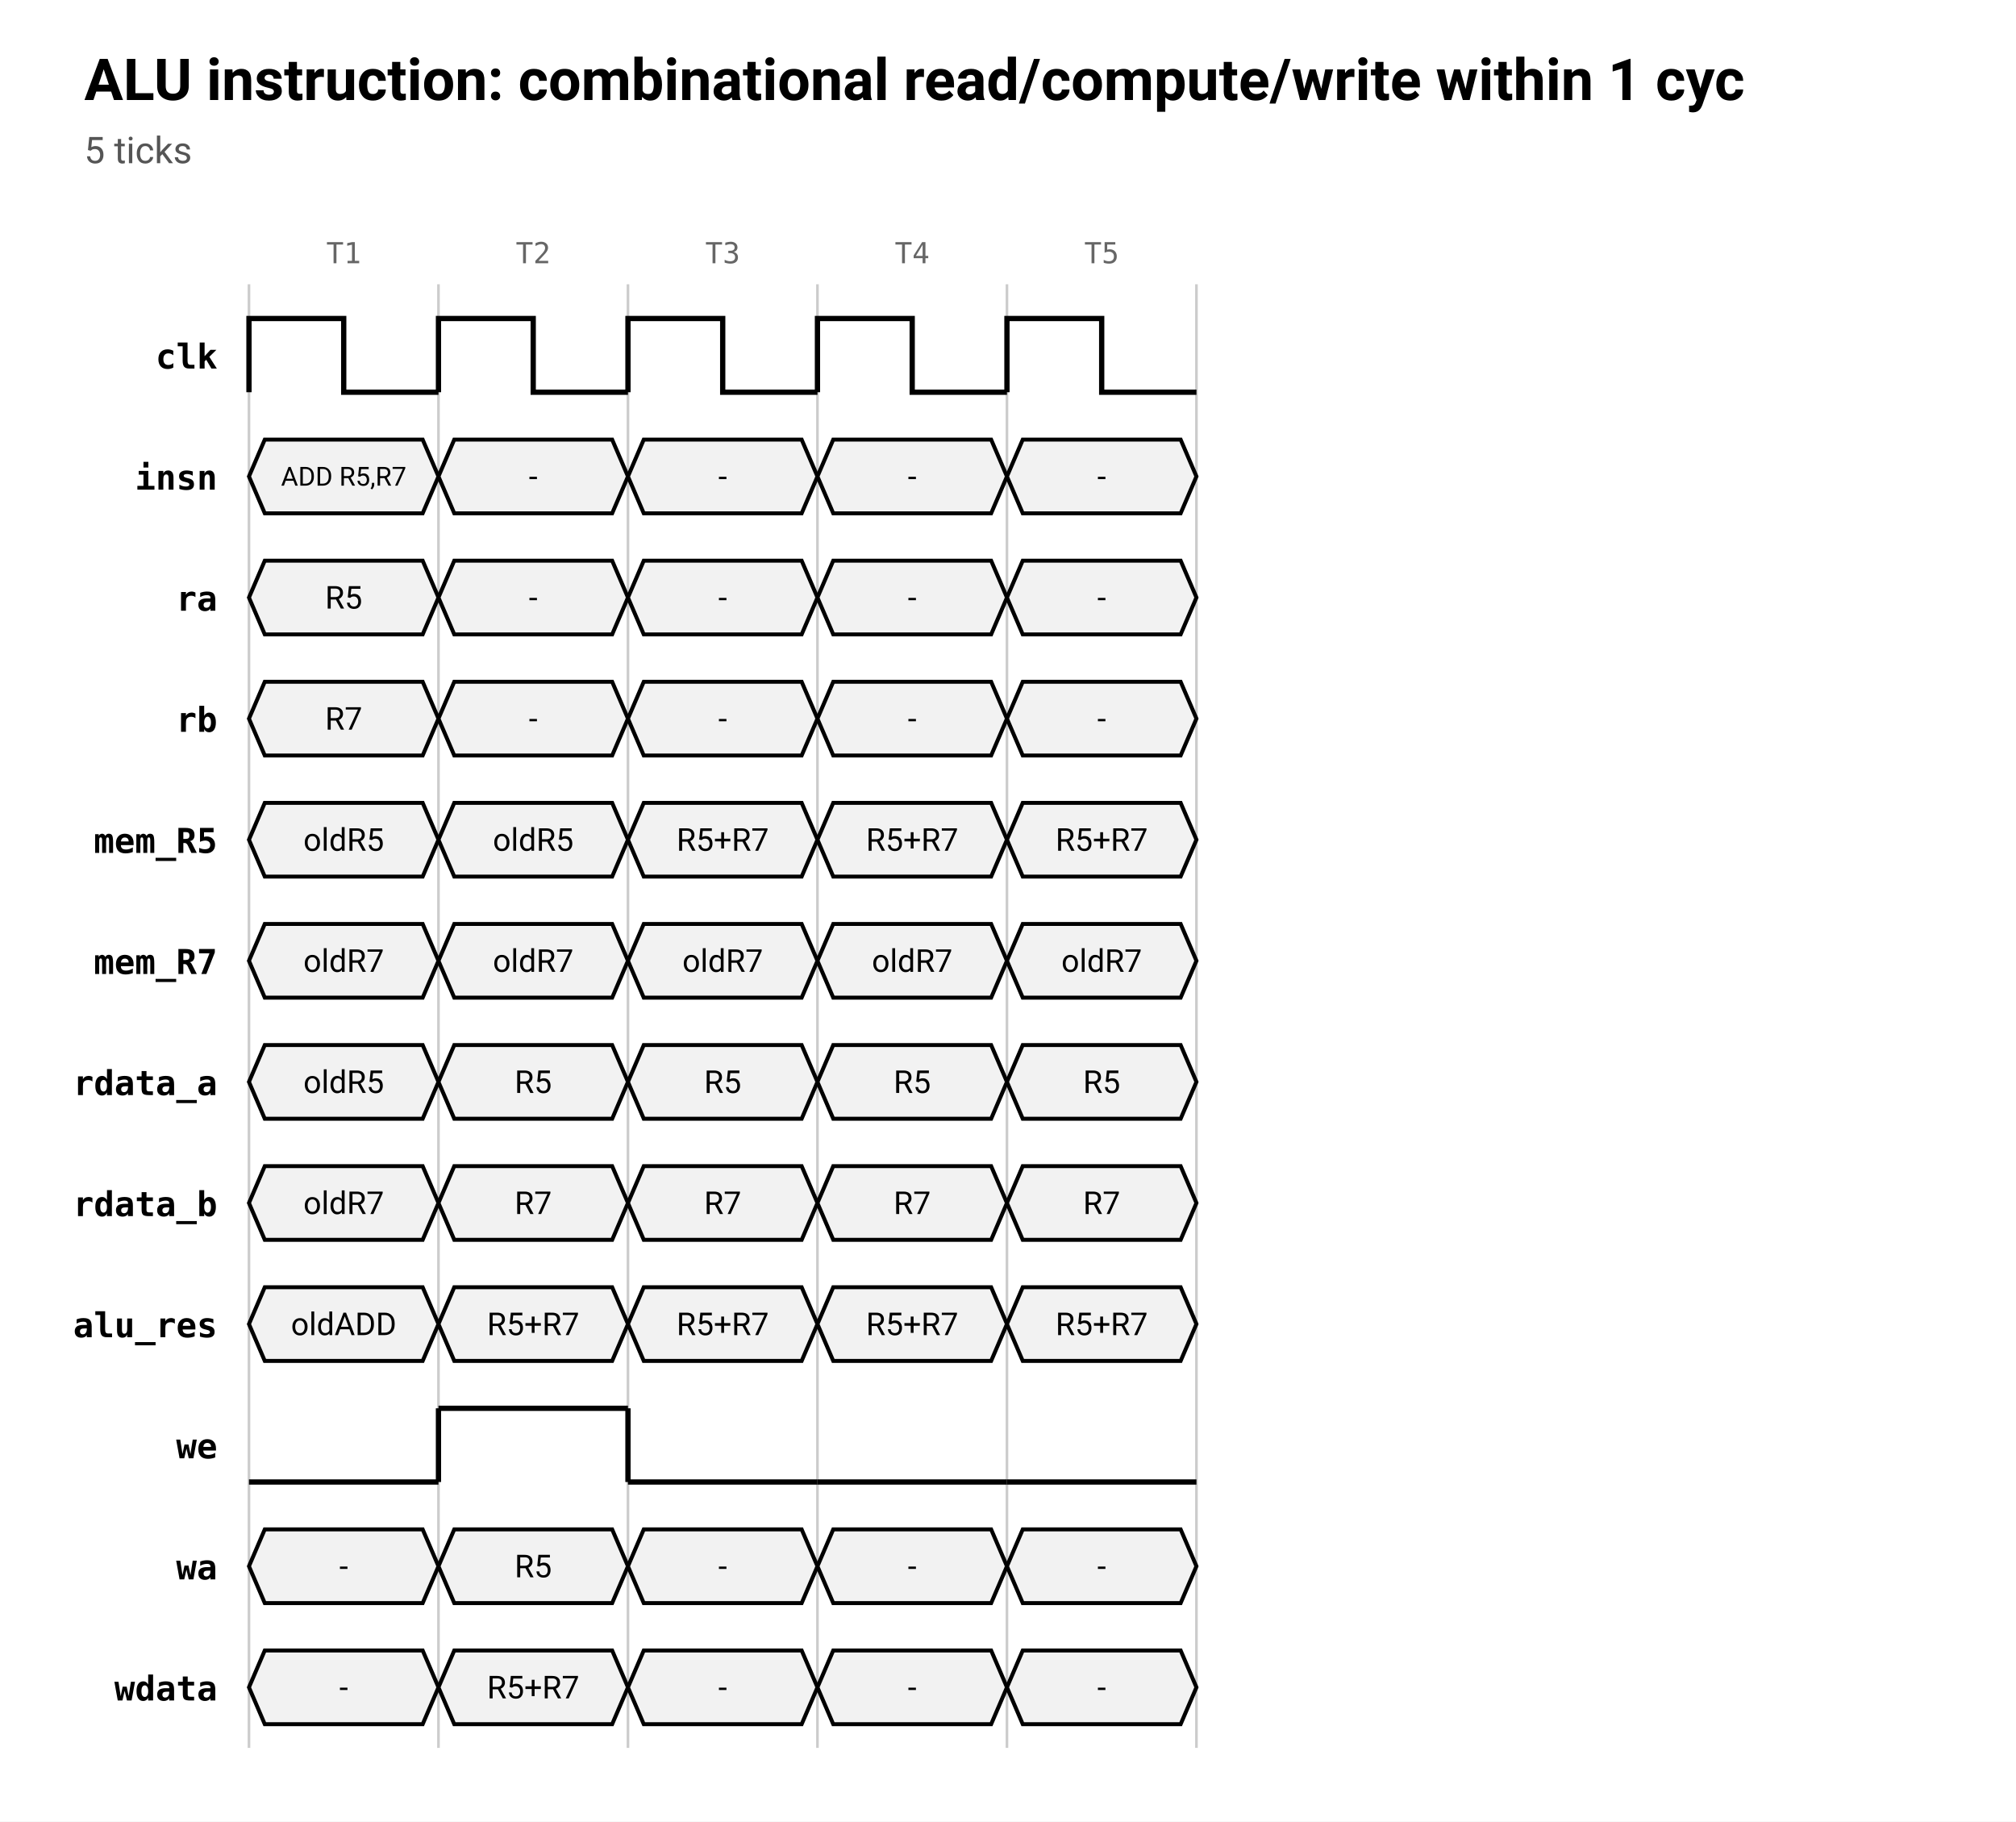
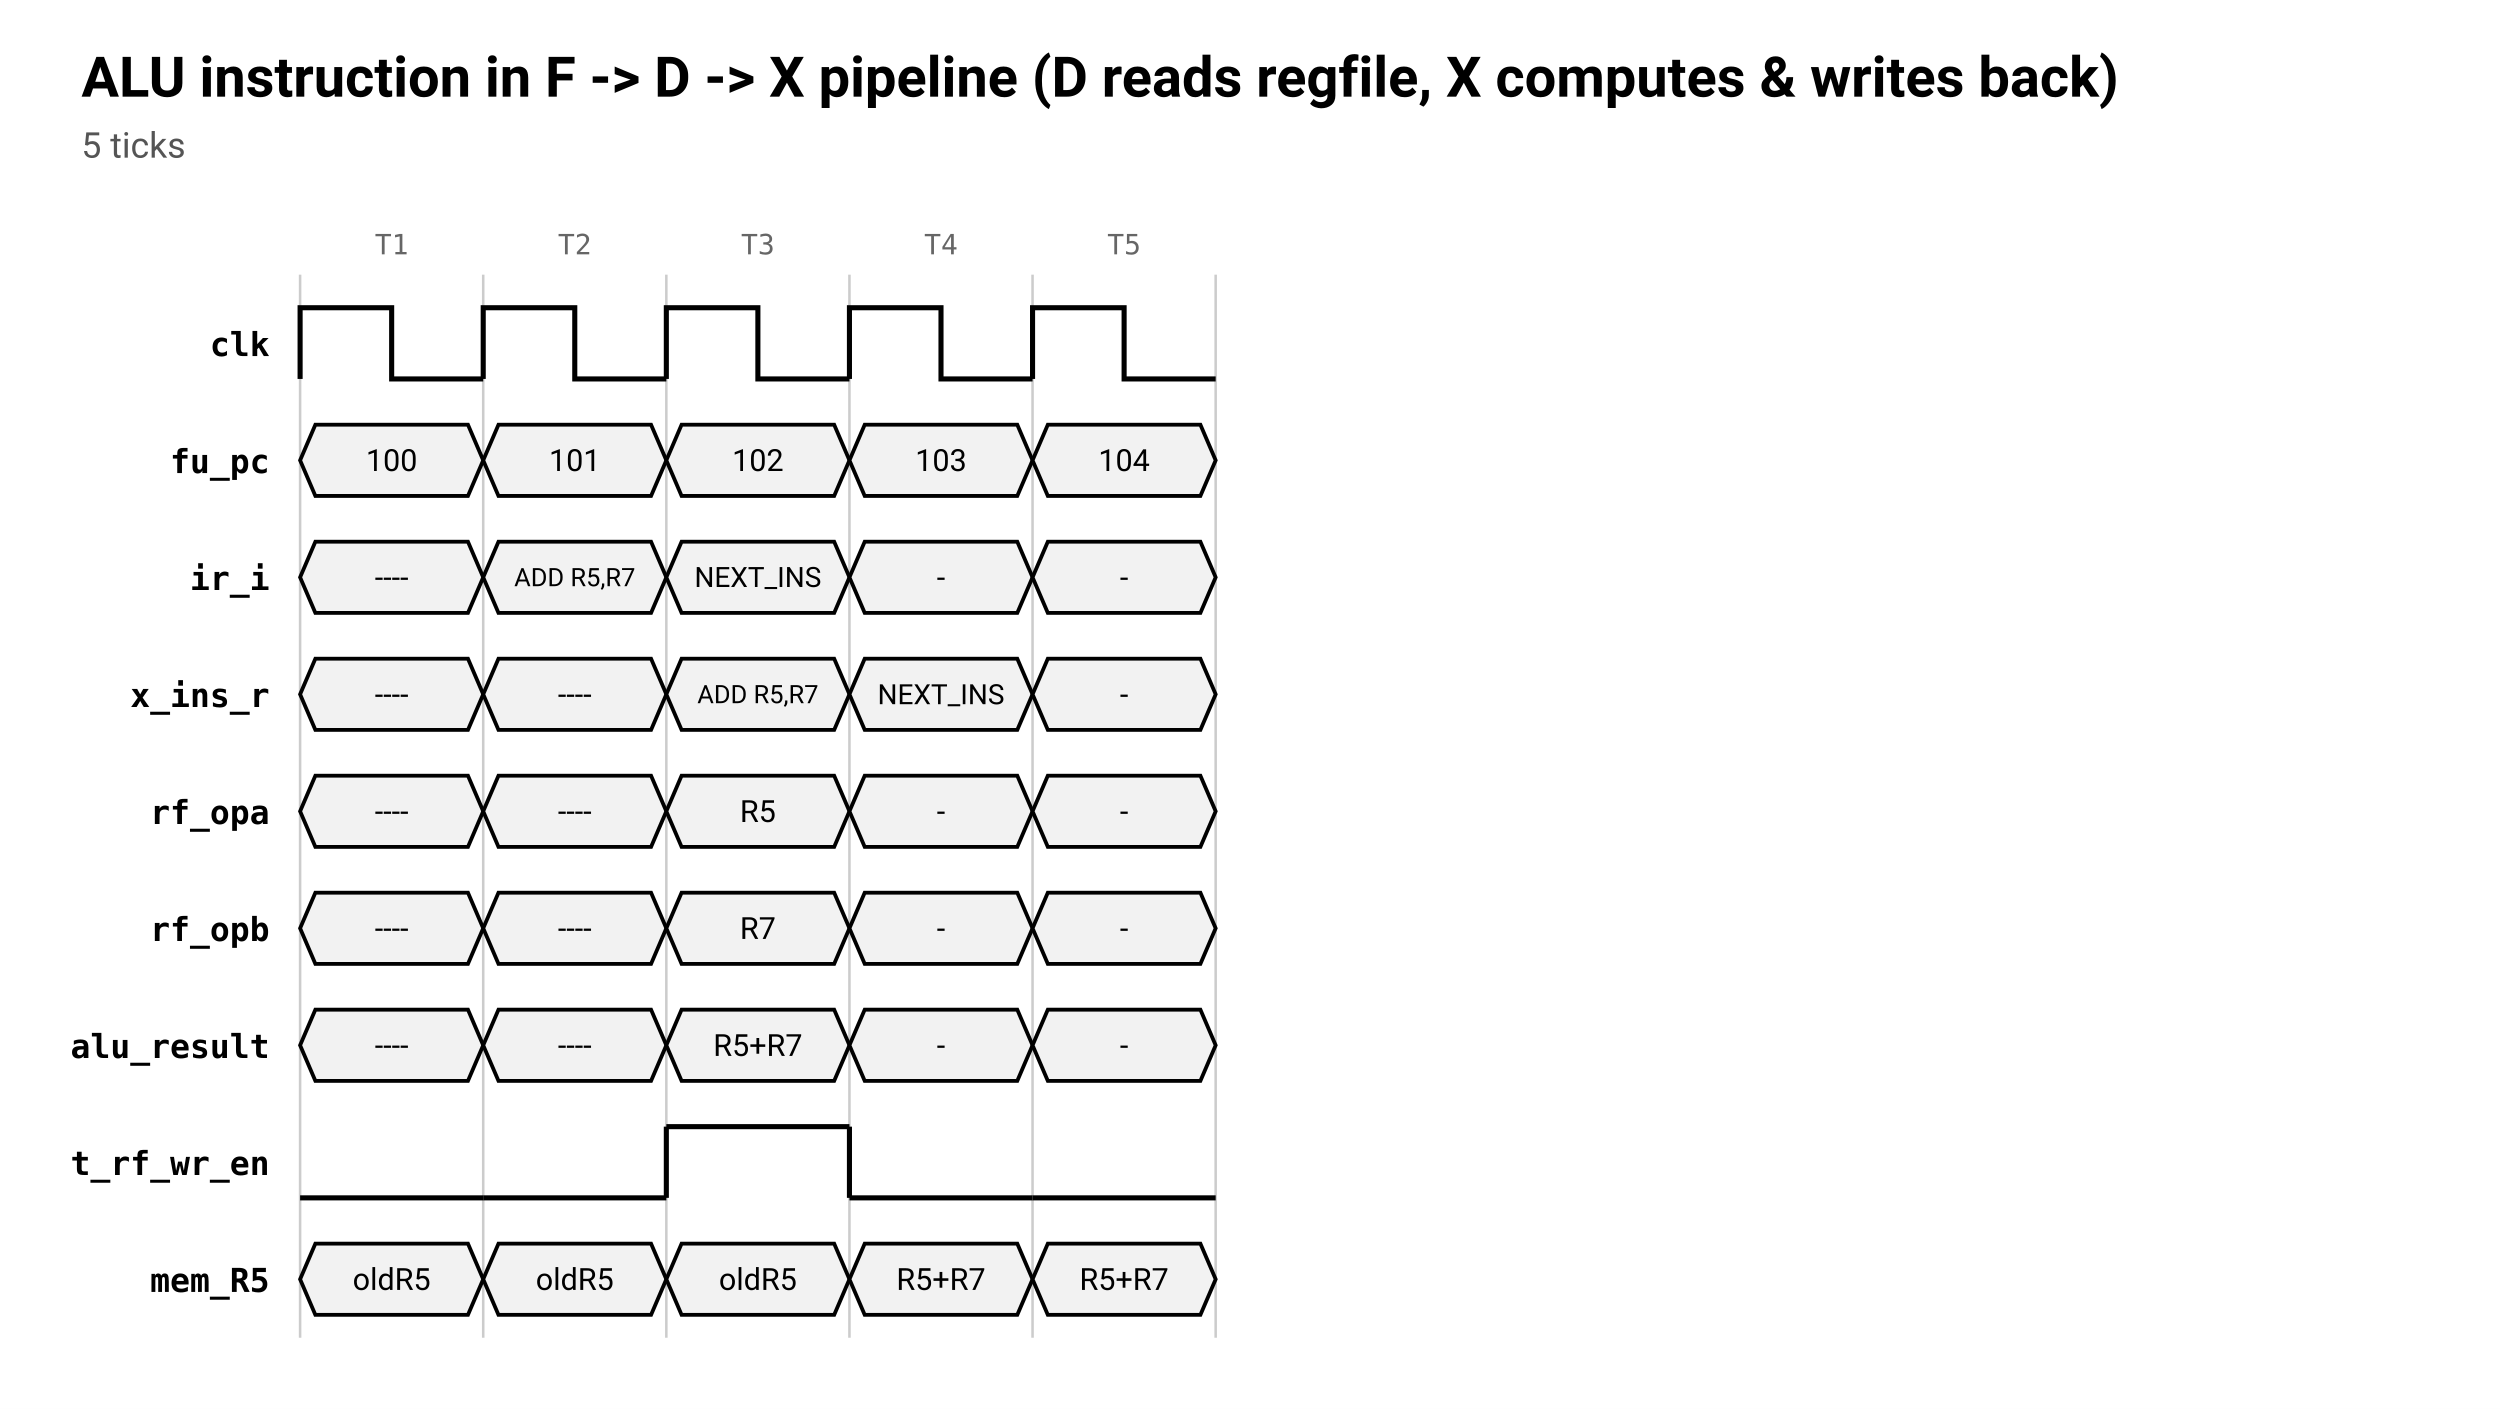
- <svg xmlns="http://www.w3.org/2000/svg" width="766" height="692" viewBox="0 0 766 692">
+ <svg xmlns="http://www.w3.org/2000/svg" width="983" height="554" viewBox="0 0 983 554">
  <defs>
    <pattern id="hatch" width="6" height="6" patternUnits="userSpaceOnUse" patternTransform="rotate(45)">
      <rect width="6" height="6" fill="#FFFFFF" />
      <line x1="0" y1="0" x2="0" y2="6" stroke="#B0B0B0" stroke-width="2" />
    </pattern>
    <pattern id="xpat" width="8" height="8" patternUnits="userSpaceOnUse">
      <rect width="8" height="8" fill="#FFFFFF" />
      <path d="M0 0L8 8M8 0L0 8" stroke="#C07070" stroke-width="1" />
    </pattern>
    <marker id="arr" viewBox="0 0 10 10" refX="9" refY="5" markerWidth="8" markerHeight="8" orient="auto">
      <path d="M0 0L10 5L0 10z" fill="#000000" />
    </marker>
  </defs>
  <style>text{font-family:-apple-system,BlinkMacSystemFont,"Segoe UI",Roboto,Helvetica,Arial,sans-serif}.m{font-family:ui-monospace,Menlo,Consolas,"DejaVu Sans Mono",monospace}</style>
-   <rect width="766" height="692" fill="#FFFFFF" />
-   <text x="32" y="38" font-size="22" font-weight="700" fill="#000000">ALU instruction: combinational read/compute/write within 1 cyc</text>
+   <rect width="983" height="554" fill="#FFFFFF" />
+   <text x="32" y="38" font-size="22" font-weight="700" fill="#000000">ALU instruction in F -&gt; D -&gt; X pipeline (D reads regfile, X computes &amp; writes back)</text>
  <text x="32" y="62" font-size="14" fill="#555555">5 ticks</text>
-   <line x1="94.6" y1="108" x2="94.6" y2="664" stroke="#CCCCCC" stroke-width="1" />
-   <text x="130.6" y="100" font-size="11" text-anchor="middle" fill="#666666" class="m">T1</text>
-   <line x1="166.6" y1="108" x2="166.6" y2="664" stroke="#CCCCCC" stroke-width="1" />
-   <text x="202.6" y="100" font-size="11" text-anchor="middle" fill="#666666" class="m">T2</text>
-   <line x1="238.6" y1="108" x2="238.6" y2="664" stroke="#CCCCCC" stroke-width="1" />
-   <text x="274.6" y="100" font-size="11" text-anchor="middle" fill="#666666" class="m">T3</text>
-   <line x1="310.6" y1="108" x2="310.6" y2="664" stroke="#CCCCCC" stroke-width="1" />
-   <text x="346.6" y="100" font-size="11" text-anchor="middle" fill="#666666" class="m">T4</text>
-   <line x1="382.6" y1="108" x2="382.6" y2="664" stroke="#CCCCCC" stroke-width="1" />
-   <text x="418.6" y="100" font-size="11" text-anchor="middle" fill="#666666" class="m">T5</text>
-   <line x1="454.6" y1="108" x2="454.6" y2="664" stroke="#CCCCCC" stroke-width="1" />
-   <text x="82.6" y="140" font-size="13" text-anchor="end" fill="#000000" font-weight="700" class="m">clk</text>
-   <path d="M94.6 149 L94.6 121 L130.6 121 L130.6 149 L166.6 149 M166.6 149 L166.6 121 L202.6 121 L202.6 149 L238.6 149 M238.6 149 L238.6 121 L274.6 121 L274.6 149 L310.6 149 M310.6 149 L310.6 121 L346.6 121 L346.6 149 L382.6 149 M382.6 149 L382.6 121 L418.6 121 L418.6 149 L454.6 149" fill="none" stroke="#000000" stroke-width="2" />
-   <text x="82.6" y="186" font-size="13" text-anchor="end" fill="#000000" font-weight="700" class="m">insn</text>
-   <polygon points="100.6,167 160.6,167 166.6,181 160.6,195 100.6,195 94.6,181" fill="#F2F2F2" stroke="#000000" stroke-width="1.5" />
-   <text x="130.6" y="184.5" font-size="10" text-anchor="middle" fill="#000000">ADD R5,R7</text>
-   <polygon points="172.6,167 232.6,167 238.6,181 232.6,195 172.6,195 166.6,181" fill="#F2F2F2" stroke="#000000" stroke-width="1.5" />
-   <text x="202.6" y="185.2" font-size="12" text-anchor="middle" fill="#000000">-</text>
-   <polygon points="244.6,167 304.6,167 310.6,181 304.6,195 244.6,195 238.6,181" fill="#F2F2F2" stroke="#000000" stroke-width="1.5" />
-   <text x="274.6" y="185.2" font-size="12" text-anchor="middle" fill="#000000">-</text>
-   <polygon points="316.6,167 376.6,167 382.6,181 376.6,195 316.6,195 310.6,181" fill="#F2F2F2" stroke="#000000" stroke-width="1.5" />
-   <text x="346.6" y="185.2" font-size="12" text-anchor="middle" fill="#000000">-</text>
-   <polygon points="388.6,167 448.6,167 454.6,181 448.6,195 388.6,195 382.6,181" fill="#F2F2F2" stroke="#000000" stroke-width="1.5" />
-   <text x="418.6" y="185.2" font-size="12" text-anchor="middle" fill="#000000">-</text>
-   <text x="82.6" y="232" font-size="13" text-anchor="end" fill="#000000" font-weight="700" class="m">ra</text>
-   <polygon points="100.6,213 160.6,213 166.6,227 160.6,241 100.6,241 94.6,227" fill="#F2F2F2" stroke="#000000" stroke-width="1.5" />
-   <text x="130.6" y="231.2" font-size="12" text-anchor="middle" fill="#000000">R5</text>
-   <polygon points="172.6,213 232.6,213 238.6,227 232.6,241 172.6,241 166.6,227" fill="#F2F2F2" stroke="#000000" stroke-width="1.5" />
-   <text x="202.6" y="231.2" font-size="12" text-anchor="middle" fill="#000000">-</text>
-   <polygon points="244.6,213 304.6,213 310.6,227 304.6,241 244.6,241 238.6,227" fill="#F2F2F2" stroke="#000000" stroke-width="1.5" />
-   <text x="274.6" y="231.2" font-size="12" text-anchor="middle" fill="#000000">-</text>
-   <polygon points="316.6,213 376.6,213 382.6,227 376.6,241 316.6,241 310.6,227" fill="#F2F2F2" stroke="#000000" stroke-width="1.5" />
-   <text x="346.6" y="231.2" font-size="12" text-anchor="middle" fill="#000000">-</text>
-   <polygon points="388.6,213 448.6,213 454.6,227 448.6,241 388.6,241 382.6,227" fill="#F2F2F2" stroke="#000000" stroke-width="1.5" />
-   <text x="418.6" y="231.2" font-size="12" text-anchor="middle" fill="#000000">-</text>
-   <text x="82.6" y="278" font-size="13" text-anchor="end" fill="#000000" font-weight="700" class="m">rb</text>
-   <polygon points="100.6,259 160.6,259 166.6,273 160.6,287 100.6,287 94.6,273" fill="#F2F2F2" stroke="#000000" stroke-width="1.5" />
-   <text x="130.6" y="277.2" font-size="12" text-anchor="middle" fill="#000000">R7</text>
-   <polygon points="172.6,259 232.6,259 238.6,273 232.6,287 172.6,287 166.6,273" fill="#F2F2F2" stroke="#000000" stroke-width="1.5" />
-   <text x="202.6" y="277.2" font-size="12" text-anchor="middle" fill="#000000">-</text>
-   <polygon points="244.6,259 304.6,259 310.6,273 304.6,287 244.6,287 238.6,273" fill="#F2F2F2" stroke="#000000" stroke-width="1.5" />
-   <text x="274.6" y="277.2" font-size="12" text-anchor="middle" fill="#000000">-</text>
-   <polygon points="316.6,259 376.6,259 382.6,273 376.6,287 316.6,287 310.6,273" fill="#F2F2F2" stroke="#000000" stroke-width="1.5" />
-   <text x="346.6" y="277.2" font-size="12" text-anchor="middle" fill="#000000">-</text>
-   <polygon points="388.6,259 448.6,259 454.6,273 448.6,287 388.6,287 382.6,273" fill="#F2F2F2" stroke="#000000" stroke-width="1.5" />
-   <text x="418.6" y="277.2" font-size="12" text-anchor="middle" fill="#000000">-</text>
-   <text x="82.6" y="324" font-size="13" text-anchor="end" fill="#000000" font-weight="700" class="m">mem_R5</text>
-   <polygon points="100.6,305 160.6,305 166.6,319 160.6,333 100.6,333 94.6,319" fill="#F2F2F2" stroke="#000000" stroke-width="1.5" />
-   <text x="130.6" y="323.2" font-size="12" text-anchor="middle" fill="#000000">oldR5</text>
-   <polygon points="172.6,305 232.6,305 238.6,319 232.6,333 172.6,333 166.6,319" fill="#F2F2F2" stroke="#000000" stroke-width="1.5" />
-   <text x="202.6" y="323.2" font-size="12" text-anchor="middle" fill="#000000">oldR5</text>
-   <polygon points="244.6,305 304.6,305 310.6,319 304.6,333 244.6,333 238.6,319" fill="#F2F2F2" stroke="#000000" stroke-width="1.5" />
-   <text x="274.6" y="323.2" font-size="12" text-anchor="middle" fill="#000000">R5+R7</text>
-   <polygon points="316.6,305 376.6,305 382.6,319 376.6,333 316.6,333 310.6,319" fill="#F2F2F2" stroke="#000000" stroke-width="1.5" />
-   <text x="346.6" y="323.2" font-size="12" text-anchor="middle" fill="#000000">R5+R7</text>
-   <polygon points="388.6,305 448.6,305 454.6,319 448.6,333 388.6,333 382.6,319" fill="#F2F2F2" stroke="#000000" stroke-width="1.5" />
-   <text x="418.6" y="323.2" font-size="12" text-anchor="middle" fill="#000000">R5+R7</text>
-   <text x="82.6" y="370" font-size="13" text-anchor="end" fill="#000000" font-weight="700" class="m">mem_R7</text>
-   <polygon points="100.6,351 160.6,351 166.6,365 160.6,379 100.6,379 94.6,365" fill="#F2F2F2" stroke="#000000" stroke-width="1.5" />
-   <text x="130.6" y="369.2" font-size="12" text-anchor="middle" fill="#000000">oldR7</text>
-   <polygon points="172.6,351 232.6,351 238.6,365 232.6,379 172.6,379 166.6,365" fill="#F2F2F2" stroke="#000000" stroke-width="1.5" />
-   <text x="202.6" y="369.2" font-size="12" text-anchor="middle" fill="#000000">oldR7</text>
-   <polygon points="244.6,351 304.6,351 310.6,365 304.6,379 244.6,379 238.6,365" fill="#F2F2F2" stroke="#000000" stroke-width="1.5" />
-   <text x="274.6" y="369.2" font-size="12" text-anchor="middle" fill="#000000">oldR7</text>
-   <polygon points="316.6,351 376.6,351 382.6,365 376.6,379 316.6,379 310.6,365" fill="#F2F2F2" stroke="#000000" stroke-width="1.5" />
-   <text x="346.6" y="369.2" font-size="12" text-anchor="middle" fill="#000000">oldR7</text>
-   <polygon points="388.6,351 448.6,351 454.6,365 448.6,379 388.6,379 382.6,365" fill="#F2F2F2" stroke="#000000" stroke-width="1.5" />
-   <text x="418.6" y="369.2" font-size="12" text-anchor="middle" fill="#000000">oldR7</text>
-   <text x="82.6" y="416" font-size="13" text-anchor="end" fill="#000000" font-weight="700" class="m">rdata_a</text>
-   <polygon points="100.6,397 160.6,397 166.6,411 160.6,425 100.6,425 94.6,411" fill="#F2F2F2" stroke="#000000" stroke-width="1.5" />
-   <text x="130.6" y="415.2" font-size="12" text-anchor="middle" fill="#000000">oldR5</text>
-   <polygon points="172.6,397 232.6,397 238.6,411 232.6,425 172.6,425 166.6,411" fill="#F2F2F2" stroke="#000000" stroke-width="1.5" />
-   <text x="202.6" y="415.2" font-size="12" text-anchor="middle" fill="#000000">R5</text>
-   <polygon points="244.6,397 304.6,397 310.6,411 304.6,425 244.6,425 238.6,411" fill="#F2F2F2" stroke="#000000" stroke-width="1.5" />
-   <text x="274.6" y="415.2" font-size="12" text-anchor="middle" fill="#000000">R5</text>
-   <polygon points="316.6,397 376.6,397 382.6,411 376.6,425 316.6,425 310.6,411" fill="#F2F2F2" stroke="#000000" stroke-width="1.5" />
-   <text x="346.6" y="415.2" font-size="12" text-anchor="middle" fill="#000000">R5</text>
-   <polygon points="388.6,397 448.6,397 454.6,411 448.6,425 388.6,425 382.6,411" fill="#F2F2F2" stroke="#000000" stroke-width="1.5" />
-   <text x="418.6" y="415.2" font-size="12" text-anchor="middle" fill="#000000">R5</text>
-   <text x="82.6" y="462" font-size="13" text-anchor="end" fill="#000000" font-weight="700" class="m">rdata_b</text>
-   <polygon points="100.6,443 160.6,443 166.6,457 160.6,471 100.6,471 94.6,457" fill="#F2F2F2" stroke="#000000" stroke-width="1.5" />
-   <text x="130.6" y="461.2" font-size="12" text-anchor="middle" fill="#000000">oldR7</text>
-   <polygon points="172.6,443 232.6,443 238.6,457 232.6,471 172.6,471 166.6,457" fill="#F2F2F2" stroke="#000000" stroke-width="1.5" />
-   <text x="202.6" y="461.2" font-size="12" text-anchor="middle" fill="#000000">R7</text>
-   <polygon points="244.6,443 304.6,443 310.6,457 304.6,471 244.6,471 238.6,457" fill="#F2F2F2" stroke="#000000" stroke-width="1.5" />
-   <text x="274.6" y="461.2" font-size="12" text-anchor="middle" fill="#000000">R7</text>
-   <polygon points="316.6,443 376.6,443 382.6,457 376.6,471 316.6,471 310.6,457" fill="#F2F2F2" stroke="#000000" stroke-width="1.5" />
-   <text x="346.6" y="461.2" font-size="12" text-anchor="middle" fill="#000000">R7</text>
-   <polygon points="388.6,443 448.6,443 454.6,457 448.6,471 388.6,471 382.6,457" fill="#F2F2F2" stroke="#000000" stroke-width="1.5" />
-   <text x="418.6" y="461.2" font-size="12" text-anchor="middle" fill="#000000">R7</text>
-   <text x="82.6" y="508" font-size="13" text-anchor="end" fill="#000000" font-weight="700" class="m">alu_res</text>
-   <polygon points="100.6,489 160.6,489 166.6,503 160.6,517 100.6,517 94.6,503" fill="#F2F2F2" stroke="#000000" stroke-width="1.5" />
-   <text x="130.6" y="507.2" font-size="12" text-anchor="middle" fill="#000000">oldADD</text>
-   <polygon points="172.6,489 232.6,489 238.6,503 232.6,517 172.6,517 166.6,503" fill="#F2F2F2" stroke="#000000" stroke-width="1.5" />
-   <text x="202.6" y="507.2" font-size="12" text-anchor="middle" fill="#000000">R5+R7</text>
-   <polygon points="244.6,489 304.6,489 310.6,503 304.6,517 244.6,517 238.6,503" fill="#F2F2F2" stroke="#000000" stroke-width="1.5" />
-   <text x="274.6" y="507.2" font-size="12" text-anchor="middle" fill="#000000">R5+R7</text>
-   <polygon points="316.6,489 376.6,489 382.6,503 376.6,517 316.6,517 310.6,503" fill="#F2F2F2" stroke="#000000" stroke-width="1.5" />
-   <text x="346.6" y="507.2" font-size="12" text-anchor="middle" fill="#000000">R5+R7</text>
-   <polygon points="388.6,489 448.6,489 454.6,503 448.6,517 388.6,517 382.6,503" fill="#F2F2F2" stroke="#000000" stroke-width="1.5" />
-   <text x="418.6" y="507.2" font-size="12" text-anchor="middle" fill="#000000">R5+R7</text>
-   <text x="82.6" y="554" font-size="13" text-anchor="end" fill="#000000" font-weight="700" class="m">we</text>
-   <line x1="94.6" y1="563" x2="166.6" y2="563" stroke="#000000" stroke-width="2" />
-   <line x1="166.6" y1="535" x2="238.6" y2="535" stroke="#000000" stroke-width="2" />
-   <line x1="166.6" y1="535" x2="166.6" y2="563" stroke="#000000" stroke-width="2" />
-   <line x1="238.6" y1="563" x2="310.6" y2="563" stroke="#000000" stroke-width="2" />
-   <line x1="238.6" y1="535" x2="238.6" y2="563" stroke="#000000" stroke-width="2" />
-   <line x1="310.6" y1="563" x2="382.6" y2="563" stroke="#000000" stroke-width="2" />
-   <line x1="382.6" y1="563" x2="454.6" y2="563" stroke="#000000" stroke-width="2" />
-   <text x="82.6" y="600" font-size="13" text-anchor="end" fill="#000000" font-weight="700" class="m">wa</text>
-   <polygon points="100.6,581 160.6,581 166.6,595 160.6,609 100.6,609 94.6,595" fill="#F2F2F2" stroke="#000000" stroke-width="1.5" />
-   <text x="130.6" y="599.2" font-size="12" text-anchor="middle" fill="#000000">-</text>
-   <polygon points="172.6,581 232.6,581 238.6,595 232.6,609 172.6,609 166.6,595" fill="#F2F2F2" stroke="#000000" stroke-width="1.5" />
-   <text x="202.6" y="599.2" font-size="12" text-anchor="middle" fill="#000000">R5</text>
-   <polygon points="244.6,581 304.6,581 310.6,595 304.6,609 244.6,609 238.6,595" fill="#F2F2F2" stroke="#000000" stroke-width="1.5" />
-   <text x="274.6" y="599.2" font-size="12" text-anchor="middle" fill="#000000">-</text>
-   <polygon points="316.6,581 376.6,581 382.6,595 376.6,609 316.6,609 310.6,595" fill="#F2F2F2" stroke="#000000" stroke-width="1.5" />
-   <text x="346.6" y="599.2" font-size="12" text-anchor="middle" fill="#000000">-</text>
-   <polygon points="388.6,581 448.6,581 454.6,595 448.6,609 388.6,609 382.6,595" fill="#F2F2F2" stroke="#000000" stroke-width="1.5" />
-   <text x="418.6" y="599.2" font-size="12" text-anchor="middle" fill="#000000">-</text>
-   <text x="82.6" y="646" font-size="13" text-anchor="end" fill="#000000" font-weight="700" class="m">wdata</text>
-   <polygon points="100.6,627 160.6,627 166.6,641 160.6,655 100.6,655 94.6,641" fill="#F2F2F2" stroke="#000000" stroke-width="1.5" />
-   <text x="130.6" y="645.2" font-size="12" text-anchor="middle" fill="#000000">-</text>
-   <polygon points="172.6,627 232.6,627 238.6,641 232.6,655 172.6,655 166.6,641" fill="#F2F2F2" stroke="#000000" stroke-width="1.5" />
-   <text x="202.6" y="645.2" font-size="12" text-anchor="middle" fill="#000000">R5+R7</text>
-   <polygon points="244.6,627 304.6,627 310.6,641 304.6,655 244.6,655 238.6,641" fill="#F2F2F2" stroke="#000000" stroke-width="1.5" />
-   <text x="274.6" y="645.2" font-size="12" text-anchor="middle" fill="#000000">-</text>
-   <polygon points="316.6,627 376.6,627 382.6,641 376.6,655 316.6,655 310.6,641" fill="#F2F2F2" stroke="#000000" stroke-width="1.5" />
-   <text x="346.6" y="645.2" font-size="12" text-anchor="middle" fill="#000000">-</text>
-   <polygon points="388.6,627 448.6,627 454.6,641 448.6,655 388.6,655 382.6,641" fill="#F2F2F2" stroke="#000000" stroke-width="1.5" />
-   <text x="418.6" y="645.2" font-size="12" text-anchor="middle" fill="#000000">-</text>
+   <line x1="118" y1="108" x2="118" y2="526" stroke="#CCCCCC" stroke-width="1" />
+   <text x="154" y="100" font-size="11" text-anchor="middle" fill="#666666" class="m">T1</text>
+   <line x1="190" y1="108" x2="190" y2="526" stroke="#CCCCCC" stroke-width="1" />
+   <text x="226" y="100" font-size="11" text-anchor="middle" fill="#666666" class="m">T2</text>
+   <line x1="262" y1="108" x2="262" y2="526" stroke="#CCCCCC" stroke-width="1" />
+   <text x="298" y="100" font-size="11" text-anchor="middle" fill="#666666" class="m">T3</text>
+   <line x1="334" y1="108" x2="334" y2="526" stroke="#CCCCCC" stroke-width="1" />
+   <text x="370" y="100" font-size="11" text-anchor="middle" fill="#666666" class="m">T4</text>
+   <line x1="406" y1="108" x2="406" y2="526" stroke="#CCCCCC" stroke-width="1" />
+   <text x="442" y="100" font-size="11" text-anchor="middle" fill="#666666" class="m">T5</text>
+   <line x1="478" y1="108" x2="478" y2="526" stroke="#CCCCCC" stroke-width="1" />
+   <text x="106" y="140" font-size="13" text-anchor="end" fill="#000000" font-weight="700" class="m">clk</text>
+   <path d="M118 149 L118 121 L154 121 L154 149 L190 149 M190 149 L190 121 L226 121 L226 149 L262 149 M262 149 L262 121 L298 121 L298 149 L334 149 M334 149 L334 121 L370 121 L370 149 L406 149 M406 149 L406 121 L442 121 L442 149 L478 149" fill="none" stroke="#000000" stroke-width="2" />
+   <text x="106" y="186" font-size="13" text-anchor="end" fill="#000000" font-weight="700" class="m">fu_pc</text>
+   <polygon points="124,167 184,167 190,181 184,195 124,195 118,181" fill="#F2F2F2" stroke="#000000" stroke-width="1.5" />
+   <text x="154" y="185.2" font-size="12" text-anchor="middle" fill="#000000">100</text>
+   <polygon points="196,167 256,167 262,181 256,195 196,195 190,181" fill="#F2F2F2" stroke="#000000" stroke-width="1.5" />
+   <text x="226" y="185.2" font-size="12" text-anchor="middle" fill="#000000">101</text>
+   <polygon points="268,167 328,167 334,181 328,195 268,195 262,181" fill="#F2F2F2" stroke="#000000" stroke-width="1.5" />
+   <text x="298" y="185.2" font-size="12" text-anchor="middle" fill="#000000">102</text>
+   <polygon points="340,167 400,167 406,181 400,195 340,195 334,181" fill="#F2F2F2" stroke="#000000" stroke-width="1.5" />
+   <text x="370" y="185.2" font-size="12" text-anchor="middle" fill="#000000">103</text>
+   <polygon points="412,167 472,167 478,181 472,195 412,195 406,181" fill="#F2F2F2" stroke="#000000" stroke-width="1.5" />
+   <text x="442" y="185.2" font-size="12" text-anchor="middle" fill="#000000">104</text>
+   <text x="106" y="232" font-size="13" text-anchor="end" fill="#000000" font-weight="700" class="m">ir_i</text>
+   <polygon points="124,213 184,213 190,227 184,241 124,241 118,227" fill="#F2F2F2" stroke="#000000" stroke-width="1.5" />
+   <text x="154" y="231.2" font-size="12" text-anchor="middle" fill="#000000">----</text>
+   <polygon points="196,213 256,213 262,227 256,241 196,241 190,227" fill="#F2F2F2" stroke="#000000" stroke-width="1.5" />
+   <text x="226" y="230.5" font-size="10" text-anchor="middle" fill="#000000">ADD R5,R7</text>
+   <polygon points="268,213 328,213 334,227 328,241 268,241 262,227" fill="#F2F2F2" stroke="#000000" stroke-width="1.5" />
+   <text x="298" y="230.8" font-size="11" text-anchor="middle" fill="#000000">NEXT_INS</text>
+   <polygon points="340,213 400,213 406,227 400,241 340,241 334,227" fill="#F2F2F2" stroke="#000000" stroke-width="1.5" />
+   <text x="370" y="231.2" font-size="12" text-anchor="middle" fill="#000000">-</text>
+   <polygon points="412,213 472,213 478,227 472,241 412,241 406,227" fill="#F2F2F2" stroke="#000000" stroke-width="1.5" />
+   <text x="442" y="231.2" font-size="12" text-anchor="middle" fill="#000000">-</text>
+   <text x="106" y="278" font-size="13" text-anchor="end" fill="#000000" font-weight="700" class="m">x_ins_r</text>
+   <polygon points="124,259 184,259 190,273 184,287 124,287 118,273" fill="#F2F2F2" stroke="#000000" stroke-width="1.5" />
+   <text x="154" y="277.2" font-size="12" text-anchor="middle" fill="#000000">----</text>
+   <polygon points="196,259 256,259 262,273 256,287 196,287 190,273" fill="#F2F2F2" stroke="#000000" stroke-width="1.5" />
+   <text x="226" y="277.2" font-size="12" text-anchor="middle" fill="#000000">----</text>
+   <polygon points="268,259 328,259 334,273 328,287 268,287 262,273" fill="#F2F2F2" stroke="#000000" stroke-width="1.5" />
+   <text x="298" y="276.5" font-size="10" text-anchor="middle" fill="#000000">ADD R5,R7</text>
+   <polygon points="340,259 400,259 406,273 400,287 340,287 334,273" fill="#F2F2F2" stroke="#000000" stroke-width="1.5" />
+   <text x="370" y="276.9" font-size="11" text-anchor="middle" fill="#000000">NEXT_INS</text>
+   <polygon points="412,259 472,259 478,273 472,287 412,287 406,273" fill="#F2F2F2" stroke="#000000" stroke-width="1.5" />
+   <text x="442" y="277.2" font-size="12" text-anchor="middle" fill="#000000">-</text>
+   <text x="106" y="324" font-size="13" text-anchor="end" fill="#000000" font-weight="700" class="m">rf_opa</text>
+   <polygon points="124,305 184,305 190,319 184,333 124,333 118,319" fill="#F2F2F2" stroke="#000000" stroke-width="1.5" />
+   <text x="154" y="323.2" font-size="12" text-anchor="middle" fill="#000000">----</text>
+   <polygon points="196,305 256,305 262,319 256,333 196,333 190,319" fill="#F2F2F2" stroke="#000000" stroke-width="1.5" />
+   <text x="226" y="323.2" font-size="12" text-anchor="middle" fill="#000000">----</text>
+   <polygon points="268,305 328,305 334,319 328,333 268,333 262,319" fill="#F2F2F2" stroke="#000000" stroke-width="1.5" />
+   <text x="298" y="323.2" font-size="12" text-anchor="middle" fill="#000000">R5</text>
+   <polygon points="340,305 400,305 406,319 400,333 340,333 334,319" fill="#F2F2F2" stroke="#000000" stroke-width="1.5" />
+   <text x="370" y="323.2" font-size="12" text-anchor="middle" fill="#000000">-</text>
+   <polygon points="412,305 472,305 478,319 472,333 412,333 406,319" fill="#F2F2F2" stroke="#000000" stroke-width="1.5" />
+   <text x="442" y="323.2" font-size="12" text-anchor="middle" fill="#000000">-</text>
+   <text x="106" y="370" font-size="13" text-anchor="end" fill="#000000" font-weight="700" class="m">rf_opb</text>
+   <polygon points="124,351 184,351 190,365 184,379 124,379 118,365" fill="#F2F2F2" stroke="#000000" stroke-width="1.5" />
+   <text x="154" y="369.2" font-size="12" text-anchor="middle" fill="#000000">----</text>
+   <polygon points="196,351 256,351 262,365 256,379 196,379 190,365" fill="#F2F2F2" stroke="#000000" stroke-width="1.5" />
+   <text x="226" y="369.2" font-size="12" text-anchor="middle" fill="#000000">----</text>
+   <polygon points="268,351 328,351 334,365 328,379 268,379 262,365" fill="#F2F2F2" stroke="#000000" stroke-width="1.5" />
+   <text x="298" y="369.2" font-size="12" text-anchor="middle" fill="#000000">R7</text>
+   <polygon points="340,351 400,351 406,365 400,379 340,379 334,365" fill="#F2F2F2" stroke="#000000" stroke-width="1.5" />
+   <text x="370" y="369.2" font-size="12" text-anchor="middle" fill="#000000">-</text>
+   <polygon points="412,351 472,351 478,365 472,379 412,379 406,365" fill="#F2F2F2" stroke="#000000" stroke-width="1.5" />
+   <text x="442" y="369.2" font-size="12" text-anchor="middle" fill="#000000">-</text>
+   <text x="106" y="416" font-size="13" text-anchor="end" fill="#000000" font-weight="700" class="m">alu_result</text>
+   <polygon points="124,397 184,397 190,411 184,425 124,425 118,411" fill="#F2F2F2" stroke="#000000" stroke-width="1.5" />
+   <text x="154" y="415.2" font-size="12" text-anchor="middle" fill="#000000">----</text>
+   <polygon points="196,397 256,397 262,411 256,425 196,425 190,411" fill="#F2F2F2" stroke="#000000" stroke-width="1.5" />
+   <text x="226" y="415.2" font-size="12" text-anchor="middle" fill="#000000">----</text>
+   <polygon points="268,397 328,397 334,411 328,425 268,425 262,411" fill="#F2F2F2" stroke="#000000" stroke-width="1.5" />
+   <text x="298" y="415.2" font-size="12" text-anchor="middle" fill="#000000">R5+R7</text>
+   <polygon points="340,397 400,397 406,411 400,425 340,425 334,411" fill="#F2F2F2" stroke="#000000" stroke-width="1.5" />
+   <text x="370" y="415.2" font-size="12" text-anchor="middle" fill="#000000">-</text>
+   <polygon points="412,397 472,397 478,411 472,425 412,425 406,411" fill="#F2F2F2" stroke="#000000" stroke-width="1.5" />
+   <text x="442" y="415.2" font-size="12" text-anchor="middle" fill="#000000">-</text>
+   <text x="106" y="462" font-size="13" text-anchor="end" fill="#000000" font-weight="700" class="m">t_rf_wr_en</text>
+   <line x1="118" y1="471" x2="190" y2="471" stroke="#000000" stroke-width="2" />
+   <line x1="190" y1="471" x2="262" y2="471" stroke="#000000" stroke-width="2" />
+   <line x1="262" y1="443" x2="334" y2="443" stroke="#000000" stroke-width="2" />
+   <line x1="262" y1="443" x2="262" y2="471" stroke="#000000" stroke-width="2" />
+   <line x1="334" y1="471" x2="406" y2="471" stroke="#000000" stroke-width="2" />
+   <line x1="334" y1="443" x2="334" y2="471" stroke="#000000" stroke-width="2" />
+   <line x1="406" y1="471" x2="478" y2="471" stroke="#000000" stroke-width="2" />
+   <text x="106" y="508" font-size="13" text-anchor="end" fill="#000000" font-weight="700" class="m">mem_R5</text>
+   <polygon points="124,489 184,489 190,503 184,517 124,517 118,503" fill="#F2F2F2" stroke="#000000" stroke-width="1.5" />
+   <text x="154" y="507.2" font-size="12" text-anchor="middle" fill="#000000">oldR5</text>
+   <polygon points="196,489 256,489 262,503 256,517 196,517 190,503" fill="#F2F2F2" stroke="#000000" stroke-width="1.5" />
+   <text x="226" y="507.2" font-size="12" text-anchor="middle" fill="#000000">oldR5</text>
+   <polygon points="268,489 328,489 334,503 328,517 268,517 262,503" fill="#F2F2F2" stroke="#000000" stroke-width="1.5" />
+   <text x="298" y="507.2" font-size="12" text-anchor="middle" fill="#000000">oldR5</text>
+   <polygon points="340,489 400,489 406,503 400,517 340,517 334,503" fill="#F2F2F2" stroke="#000000" stroke-width="1.5" />
+   <text x="370" y="507.2" font-size="12" text-anchor="middle" fill="#000000">R5+R7</text>
+   <polygon points="412,489 472,489 478,503 472,517 412,517 406,503" fill="#F2F2F2" stroke="#000000" stroke-width="1.5" />
+   <text x="442" y="507.2" font-size="12" text-anchor="middle" fill="#000000">R5+R7</text>
</svg>
